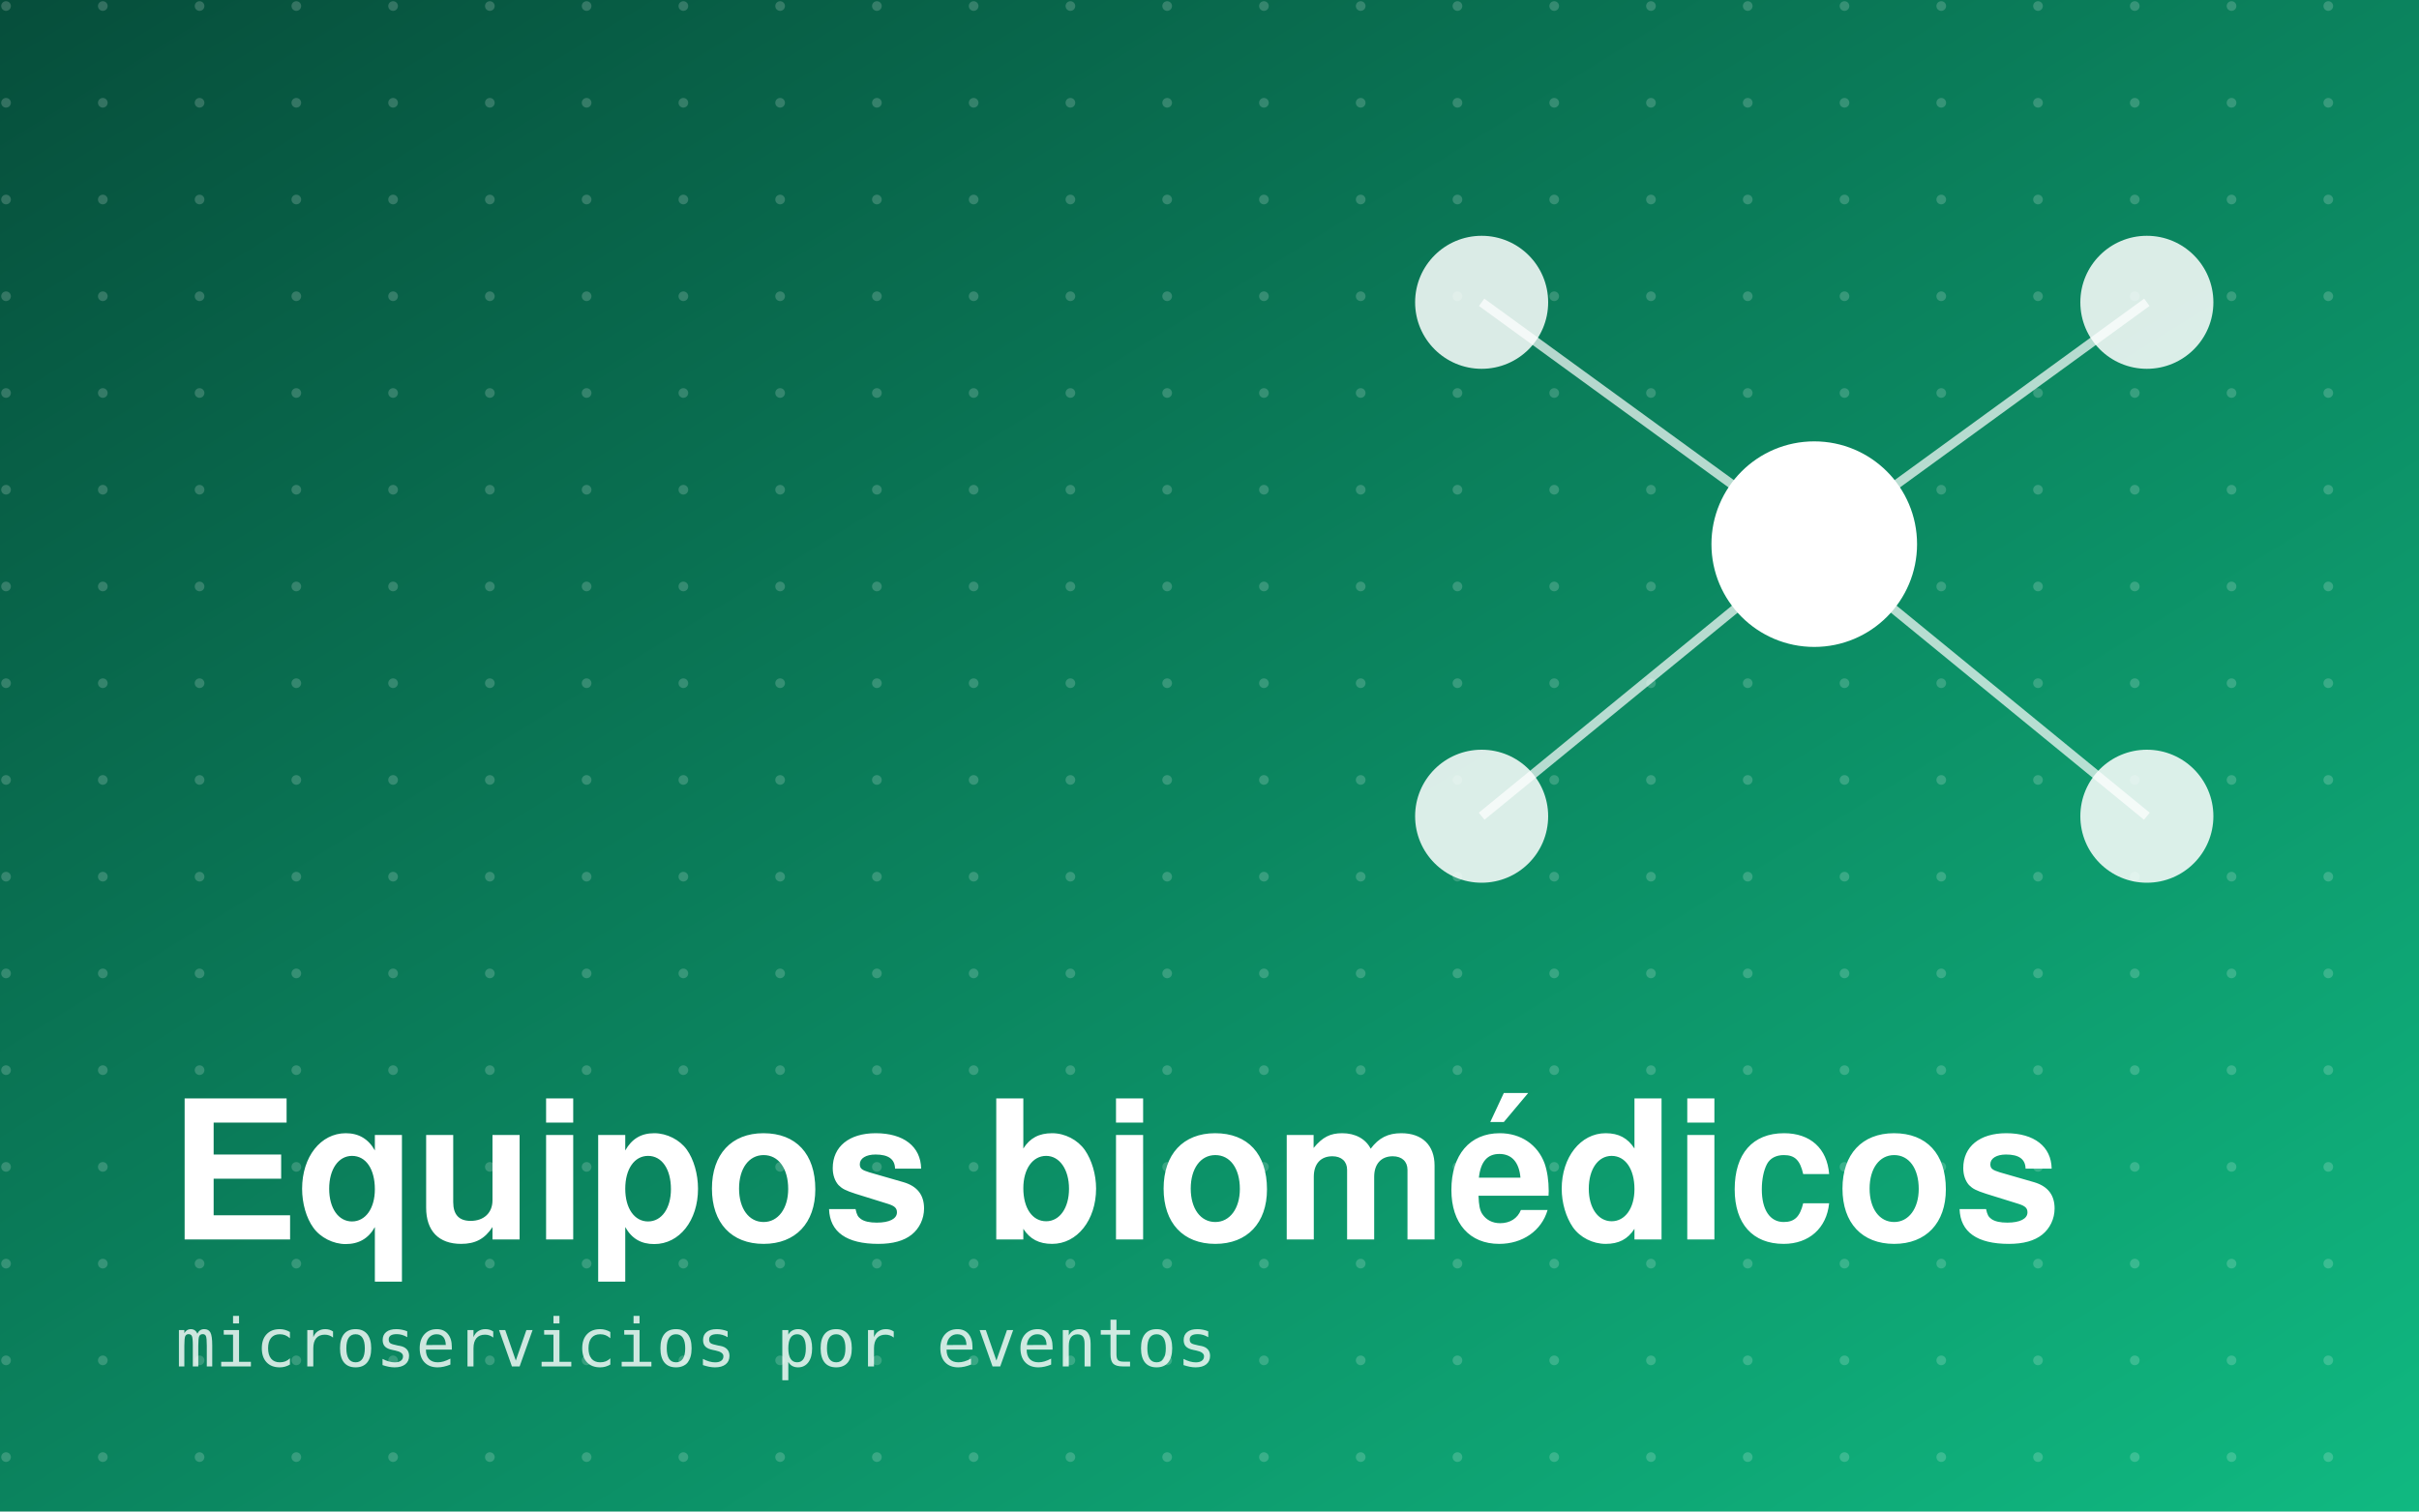
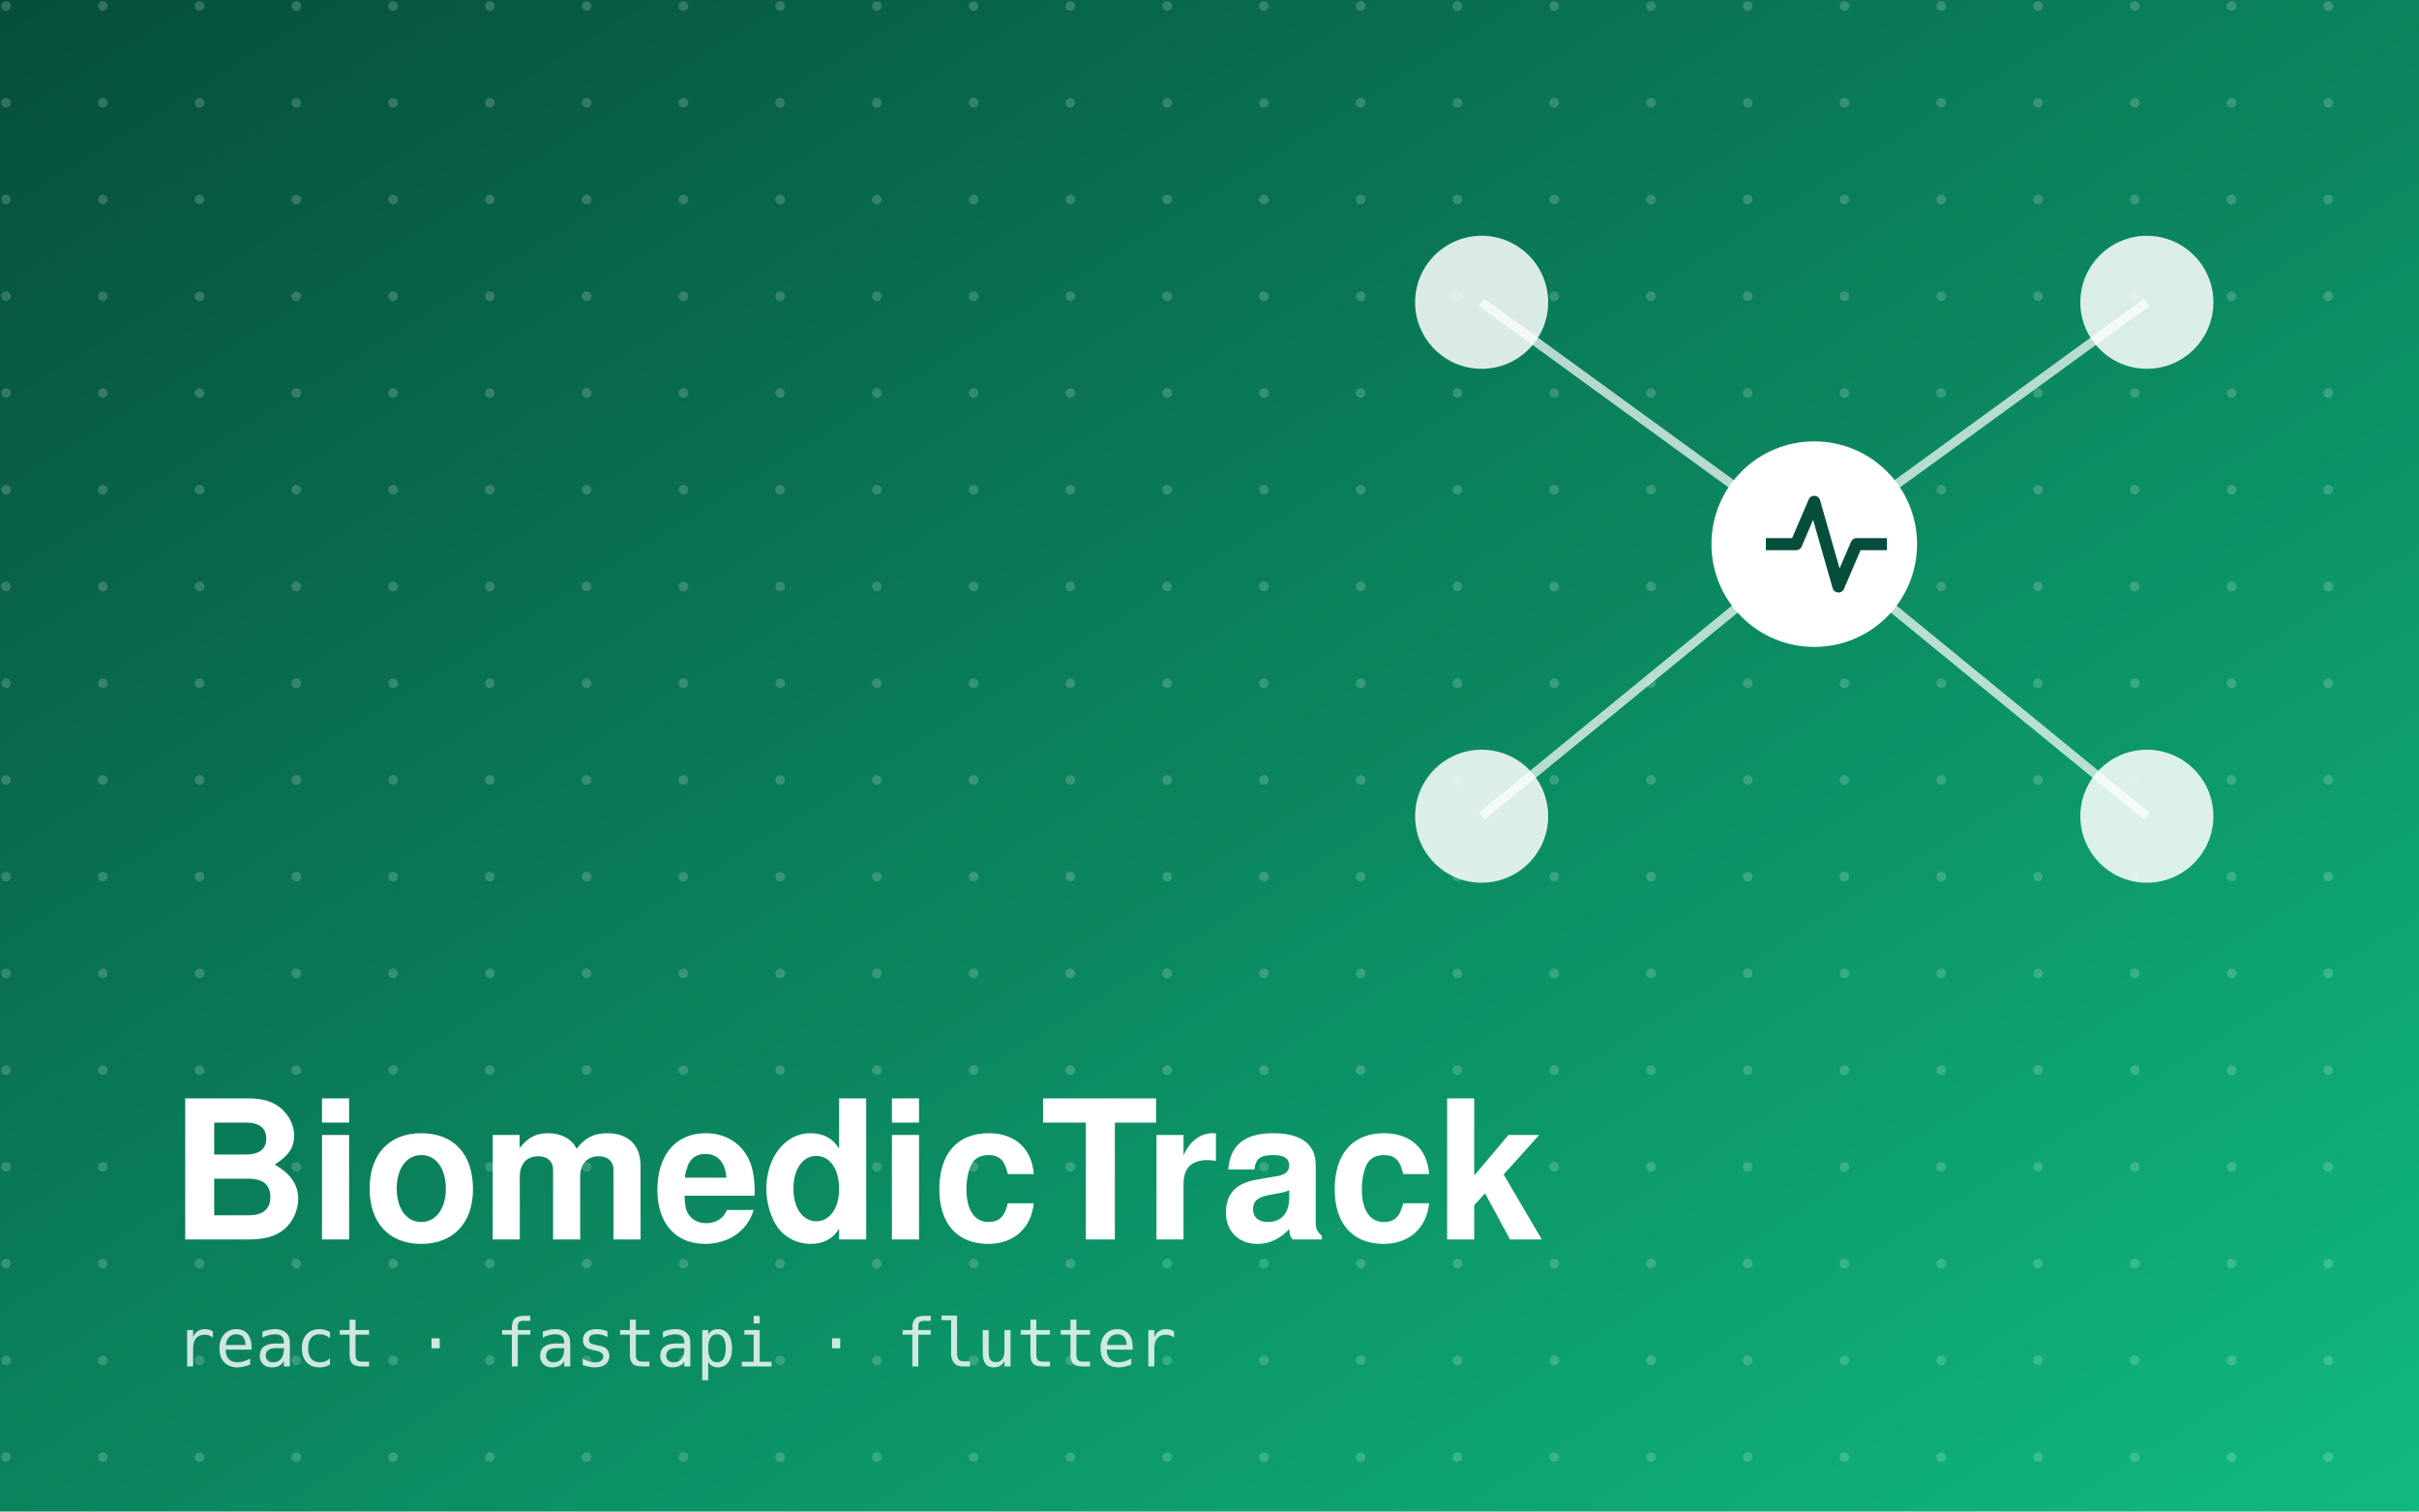
- <svg xmlns="http://www.w3.org/2000/svg" viewBox="0 0 800 500" role="img" aria-label="Equipos biomédicos">
+ <svg xmlns="http://www.w3.org/2000/svg" viewBox="0 0 800 500" role="img" aria-label="BiomedicTrack">
  <defs>
    <linearGradient id="g" x1="0" y1="0" x2="1" y2="1">
      <stop offset="0" stop-color="#064e3b" />
      <stop offset="1" stop-color="#10b981" />
    </linearGradient>
    <pattern id="p" width="32" height="32" patternUnits="userSpaceOnUse">
      <circle cx="2" cy="2" r="1.6" fill="#fff" fill-opacity=".18" />
    </pattern>
  </defs>
  <rect width="800" height="500" fill="url(#g)" />
  <rect width="800" height="500" fill="url(#p)" />
  <g stroke="#fff" stroke-width="3" stroke-opacity=".7">
    <path d="M600 180 490 100M600 180 710 100M600 180 490 270M600 180 710 270" />
  </g>
  <g fill="#fff">
    <circle cx="600" cy="180" r="34" />
    <circle cx="490" cy="100" r="22" fill-opacity=".85" />
    <circle cx="710" cy="100" r="22" fill-opacity=".85" />
    <circle cx="490" cy="270" r="22" fill-opacity=".85" />
    <circle cx="710" cy="270" r="22" fill-opacity=".85" />
  </g>
-   <text x="56" y="410" font-family="Segoe UI, Helvetica, Arial, sans-serif" font-size="64" font-weight="700" fill="#fff">Equipos biomédicos</text>
-   <text x="58" y="452" font-family="Consolas, Menlo, monospace" font-size="22" fill="#fff" fill-opacity=".8">microservicios por eventos</text>
+   <path d="M584 180h10l6-14 8 28 6-14h10" fill="none" stroke="#064e3b" stroke-width="4" stroke-linejoin="round" />
+   <text x="56" y="410" font-family="Segoe UI, Helvetica, Arial, sans-serif" font-size="64" font-weight="700" fill="#fff">BiomedicTrack</text>
+   <text x="58" y="452" font-family="Consolas, Menlo, monospace" font-size="22" fill="#fff" fill-opacity=".8">react · fastapi · flutter</text>
</svg>
